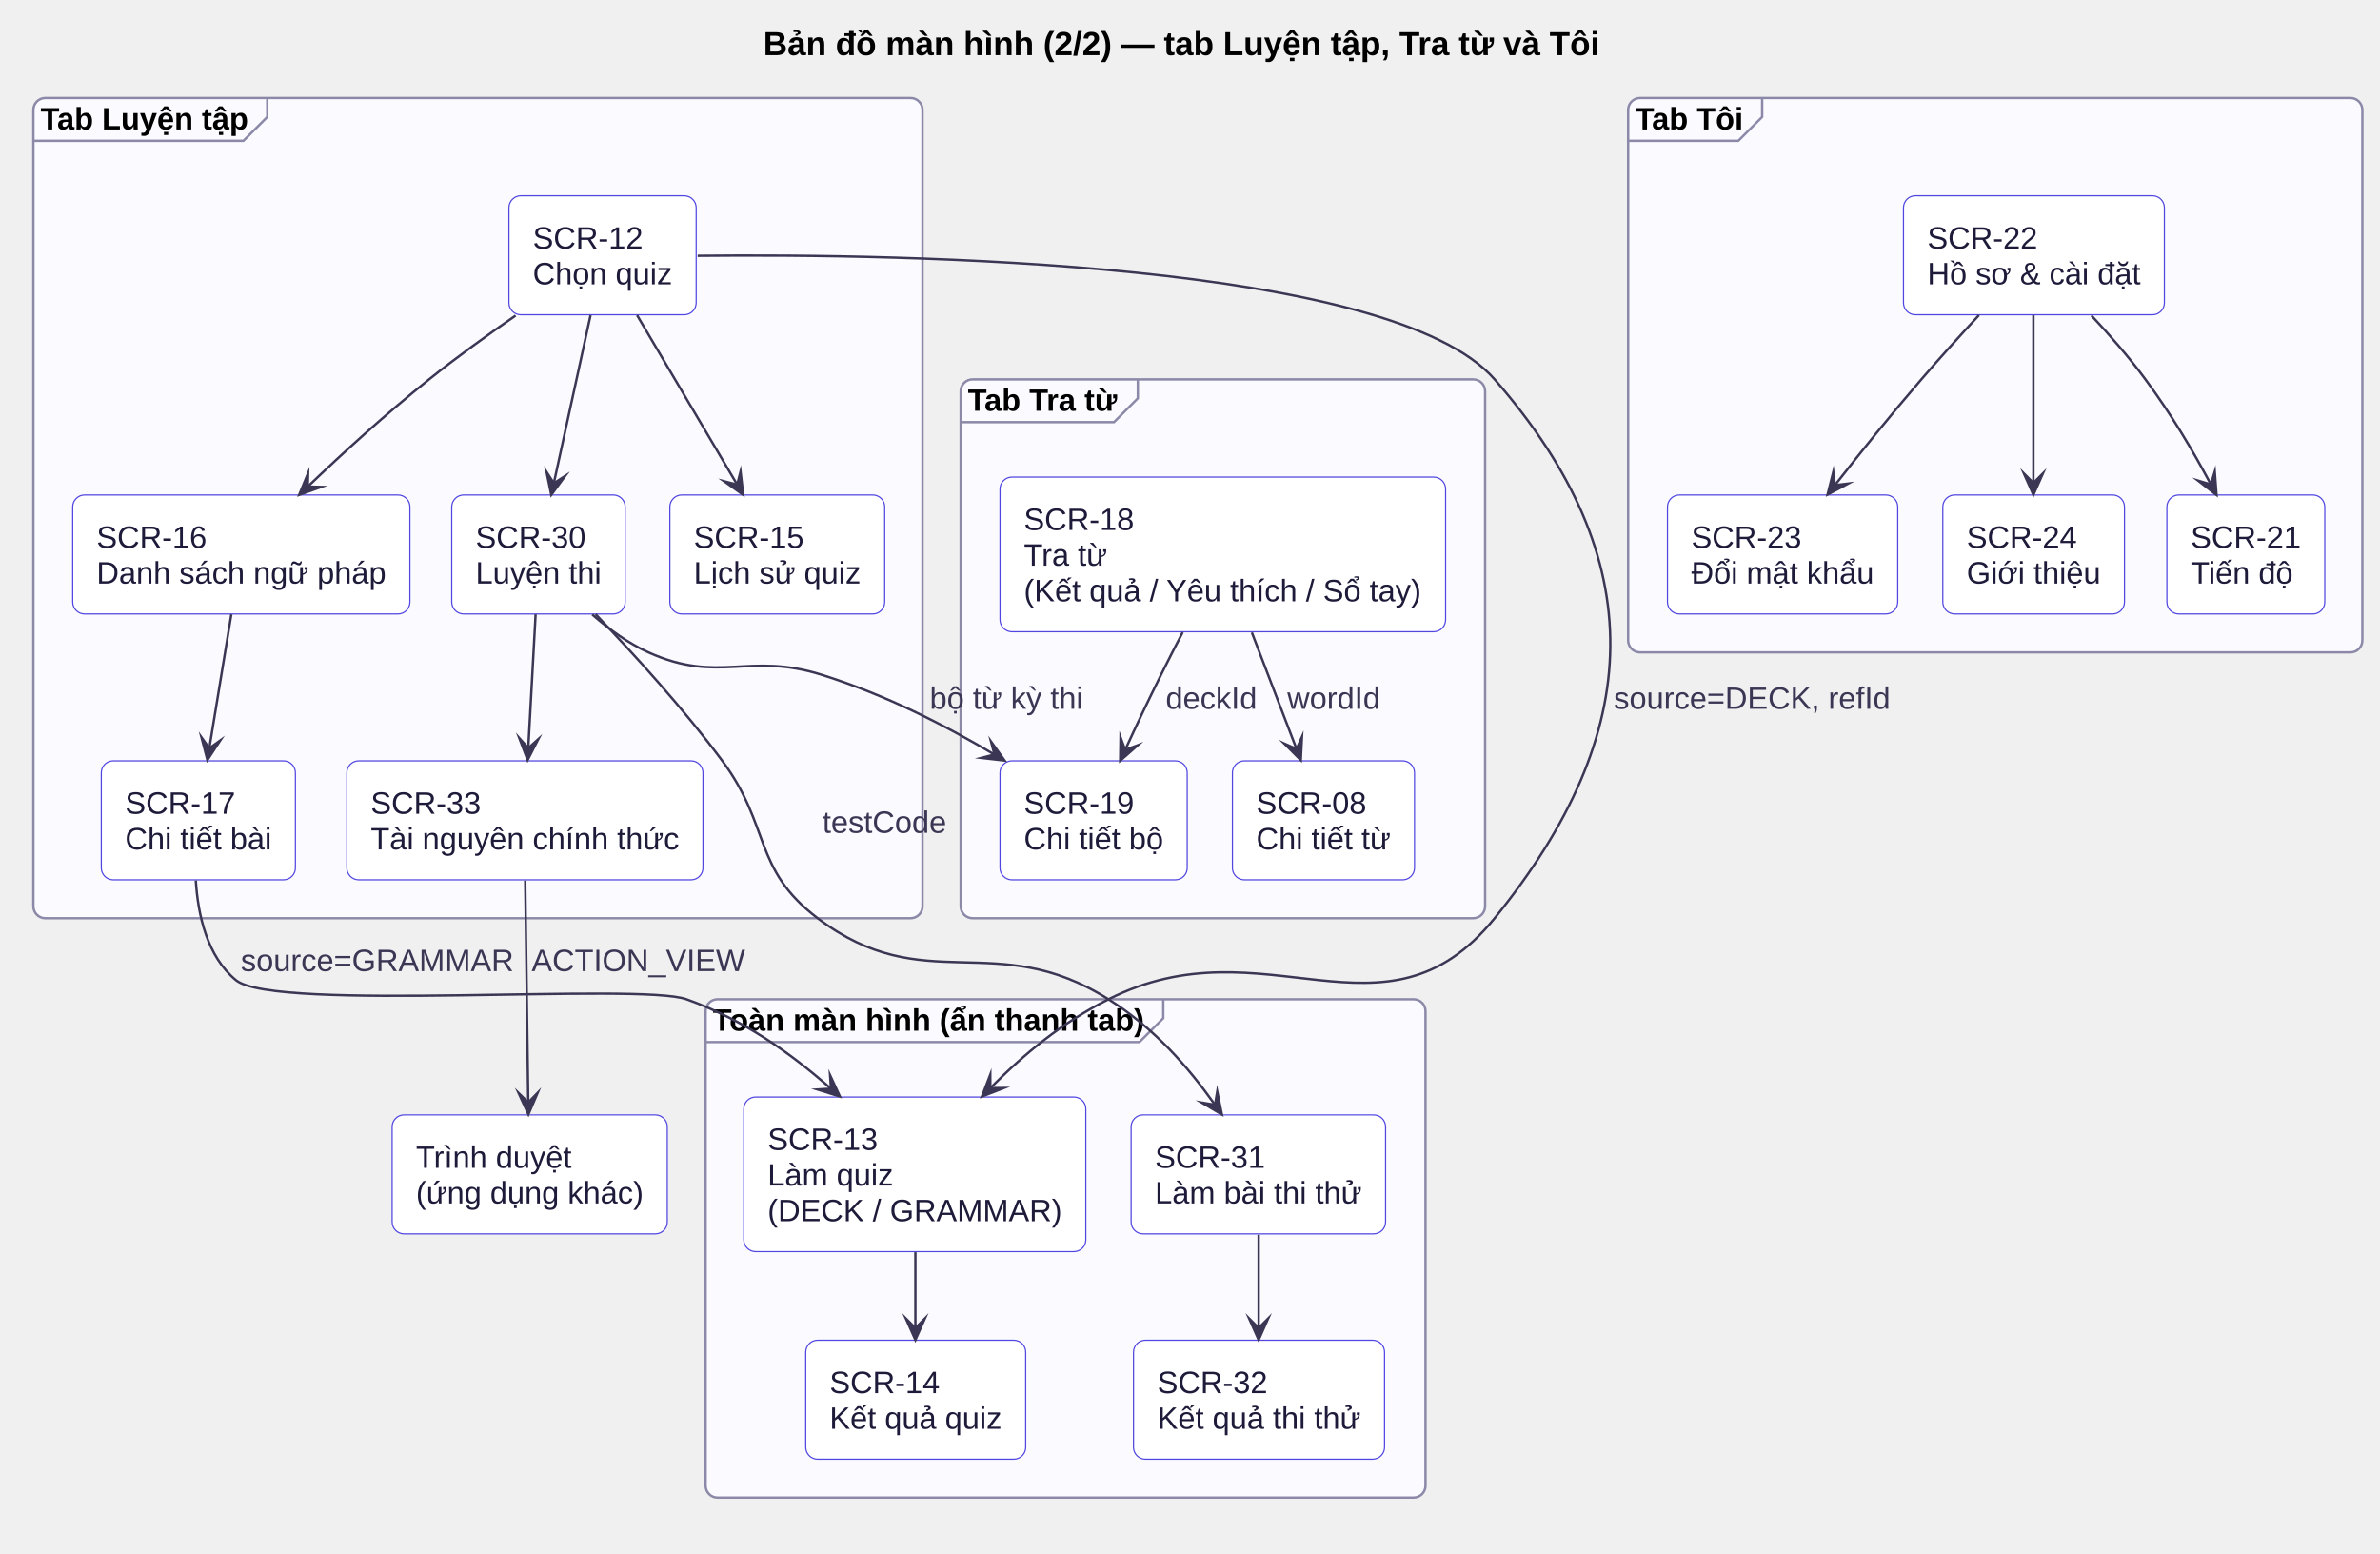
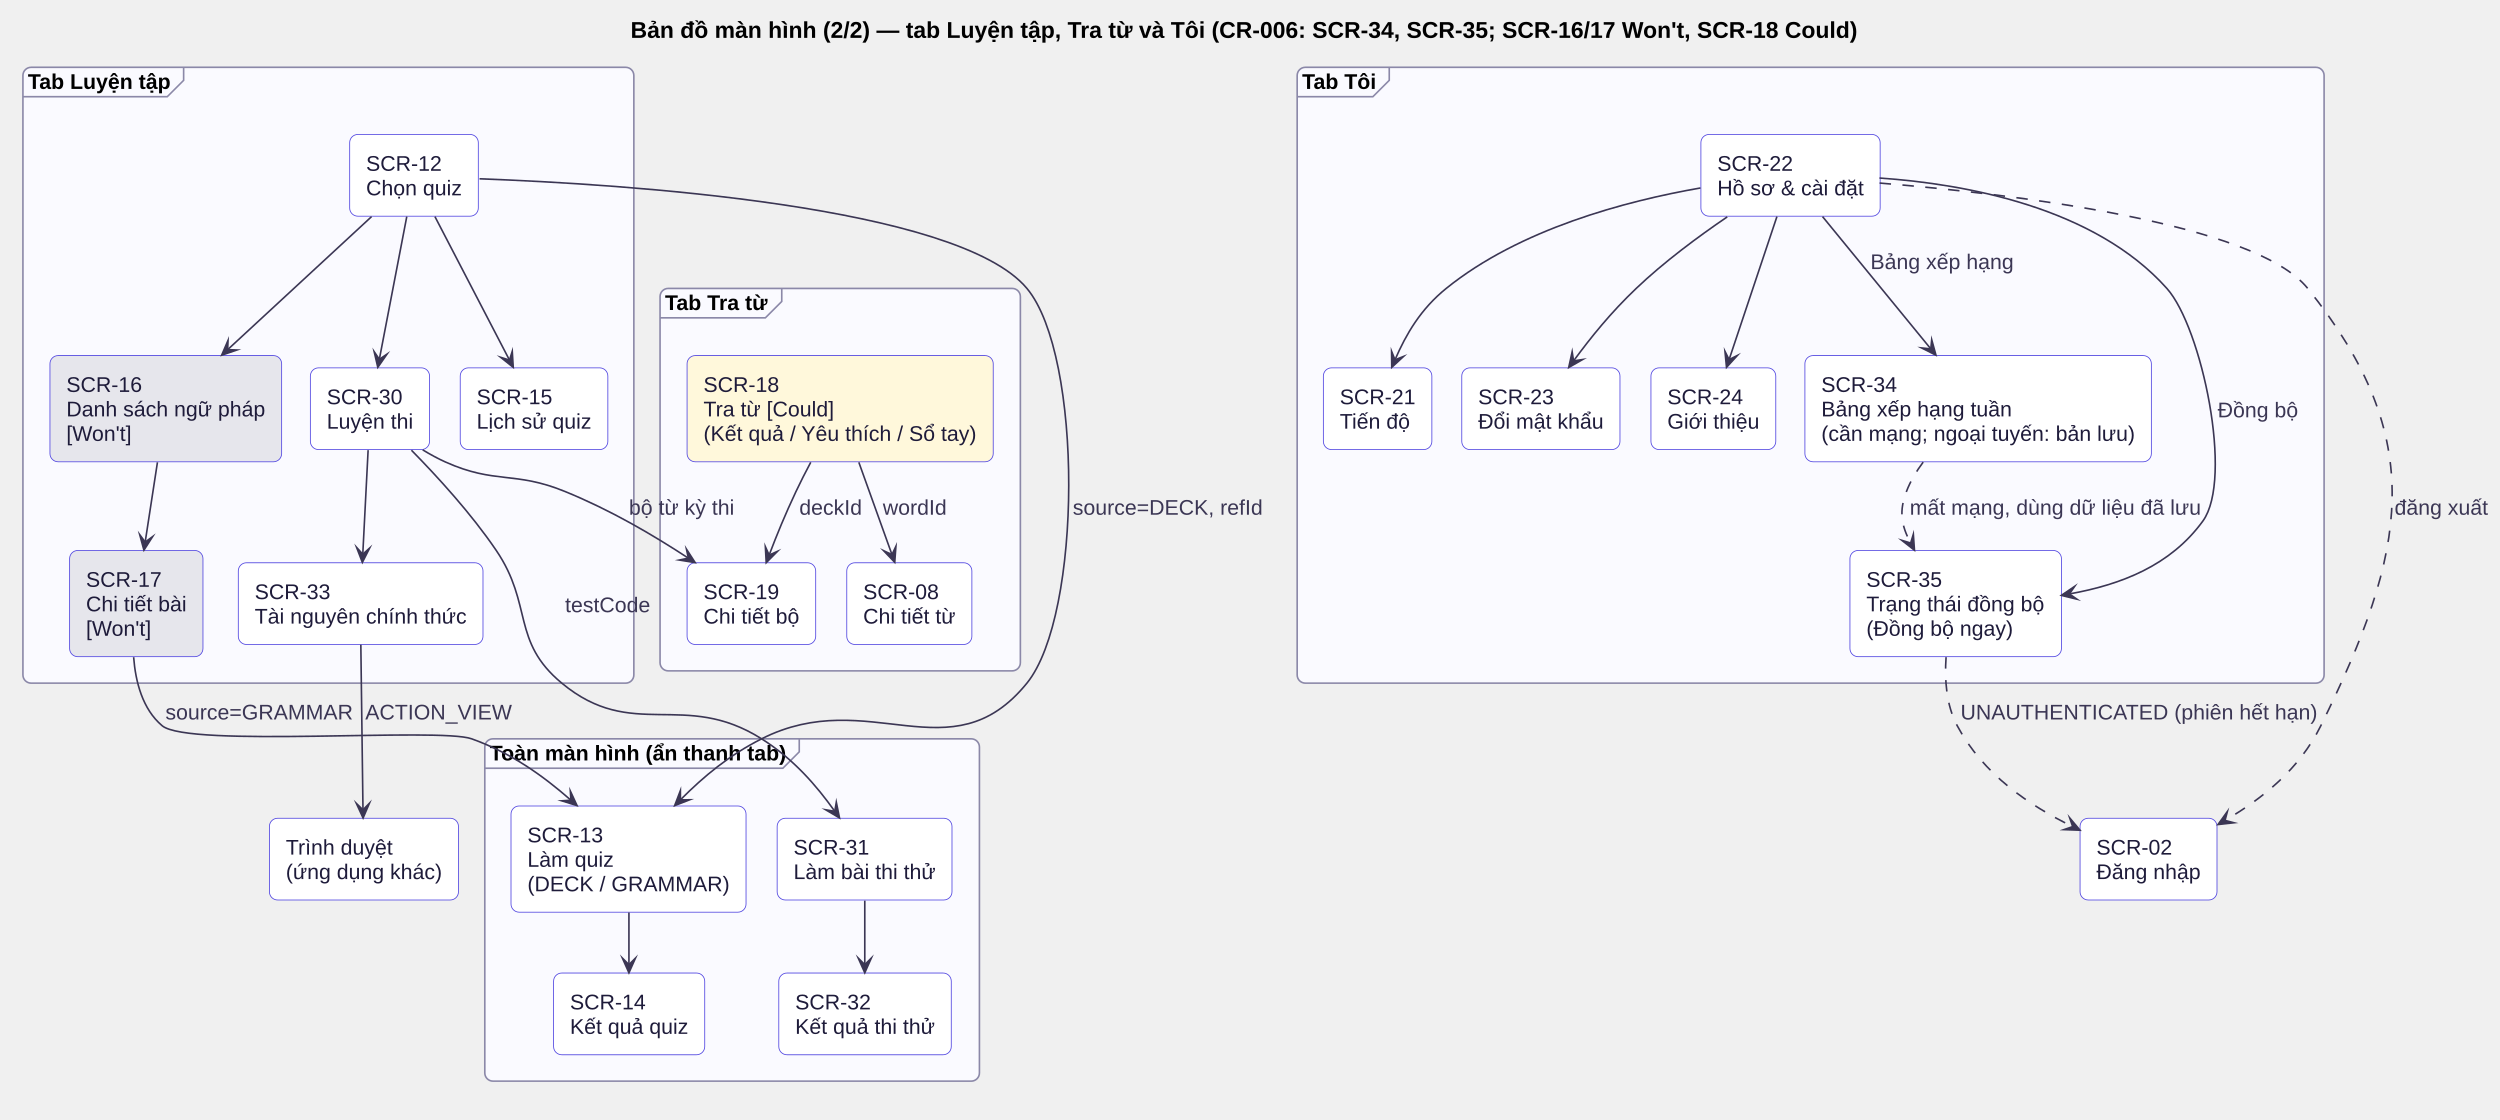
- <svg xmlns="http://www.w3.org/2000/svg" version="1.1" data-diagram-type="DESCRIPTION" style="width:1560px;height:1018px;background:#FFFFFF;" width="1560.938px" height="1018.75px" viewBox="0 0 1560 1018" zoomAndPan="magnify" preserveAspectRatio="none" contentStyleType="text/css">
+ <svg xmlns="http://www.w3.org/2000/svg" version="1.1" data-diagram-type="DESCRIPTION" style="width:2385px;height:1068px;background:#FFFFFF;" width="2385.938px" height="1068.75px" viewBox="0 0 2385 1068" zoomAndPan="magnify" preserveAspectRatio="none" contentStyleType="text/css">
  <defs />
  <g font-family="sans-serif" lengthAdjust="spacing">
    <g class="title" data-source-line="2">
-       <text x="500.302" y="36.143" fill="#000" font-size="21.875" textLength="549.396" font-weight="700" font-family="Arial">Bản đồ màn hình (2/2) — tab Luyện tập, Tra từ và Tôi</text>
+       <text x="601.559" y="36.143" fill="#000" font-size="21.875" textLength="1172.043" font-weight="700" font-family="Arial">Bản đồ màn hình (2/2) — tab Luyện tập, Tra từ và Tôi (CR-006: SCR-34, SCR-35; SCR-16/17 Won't, SCR-18 Could)</text>
    </g>
    <g class="cluster" data-qualified-name="Tab Luy.n t.p" id="ent0001" data-source-line="12">
-       <rect x="21.875" y="64.217" width="582.813" height="537.5" fill="#FAFAFF" style="stroke:#8B88A8;stroke-width:1.563;" rx="7.813" ry="7.813" />
+       <rect x="21.875" y="64.217" width="582.813" height="587.5" fill="#FAFAFF" style="stroke:#8B88A8;stroke-width:1.563;" rx="7.813" ry="7.813" />
      <path d="M175.185,64.217 L175.185,76.637 L159.56,92.262 L21.875,92.262" style="stroke:#8B88A8;stroke-width:1.563;" fill="none" />
      <text x="26.563" y="84.832" fill="#000" font-size="20.313" textLength="137.685" font-weight="700" font-family="Arial">Tab Luyện tập</text>
    </g>
    <g class="cluster" data-qualified-name="To.n m.n h.nh ..n thanh tab." id="ent0008" data-source-line="21">
-       <rect x="462.5" y="654.842" width="471.875" height="326.563" fill="#FAFAFF" style="stroke:#8B88A8;stroke-width:1.563;" rx="7.813" ry="7.813" />
-       <path d="M762.48,654.842 L762.48,667.262 L746.855,682.887 L462.5,682.887" style="stroke:#8B88A8;stroke-width:1.563;" fill="none" />
-       <text x="467.188" y="675.457" fill="#000" font-size="20.313" textLength="284.355" font-weight="700" font-family="Arial">Toàn màn hình (ẩn thanh tab)</text>
+       <rect x="462.5" y="704.842" width="471.875" height="326.563" fill="#FAFAFF" style="stroke:#8B88A8;stroke-width:1.563;" rx="7.813" ry="7.813" />
+       <path d="M762.48,704.842 L762.48,717.262 L746.855,732.887 L462.5,732.887" style="stroke:#8B88A8;stroke-width:1.563;" fill="none" />
+       <text x="467.188" y="725.457" fill="#000" font-size="20.313" textLength="284.355" font-weight="700" font-family="Arial">Toàn màn hình (ẩn thanh tab)</text>
    </g>
    <g class="cluster" data-qualified-name="Tab Tra t." id="ent0013" data-source-line="28">
-       <rect x="629.688" y="248.592" width="343.75" height="353.125" fill="#FAFAFF" style="stroke:#8B88A8;stroke-width:1.563;" rx="7.813" ry="7.813" />
-       <path d="M745.794,248.592 L745.794,261.012 L730.169,276.637 L629.688,276.637" style="stroke:#8B88A8;stroke-width:1.563;" fill="none" />
-       <text x="634.375" y="269.207" fill="#000" font-size="20.313" textLength="100.481" font-weight="700" font-family="Arial">Tab Tra từ</text>
+       <rect x="629.688" y="275.154" width="343.75" height="364.844" fill="#FAFAFF" style="stroke:#8B88A8;stroke-width:1.563;" rx="7.813" ry="7.813" />
+       <path d="M745.794,275.154 L745.794,287.574 L730.169,303.199 L629.688,303.199" style="stroke:#8B88A8;stroke-width:1.563;" fill="none" />
+       <text x="634.375" y="295.77" fill="#000" font-size="20.313" textLength="100.481" font-weight="700" font-family="Arial">Tab Tra từ</text>
    </g>
    <g class="cluster" data-qualified-name="Tab T.i" id="ent0017" data-source-line="34">
-       <rect x="1067.188" y="64.217" width="481.25" height="363.281" fill="#FAFAFF" style="stroke:#8B88A8;stroke-width:1.563;" rx="7.813" ry="7.813" />
-       <path d="M1155.027,64.217 L1155.027,76.637 L1139.402,92.262 L1067.188,92.262" style="stroke:#8B88A8;stroke-width:1.563;" fill="none" />
-       <text x="1071.875" y="84.832" fill="#000" font-size="20.313" textLength="72.215" font-weight="700" font-family="Arial">Tab Tôi</text>
-     </g>
-     <g class="entity" data-qualified-name="BRW" id="ent0022" data-source-line="41">
-       <rect x="257.031" y="730.623" width="180.35" height="77.965" fill="#FFF" style="stroke:#5146E0;stroke-width:0.781;" rx="7.813" ry="7.813" />
-       <text x="272.656" y="765.301" fill="#1E1B3A" font-size="20.313" textLength="102.743" font-family="Arial">Trình duyệt</text>
-       <text x="272.656" y="788.658" fill="#1E1B3A" font-size="20.313" textLength="149.1" font-family="Arial">(ứng dụng khác)</text>
+       <rect x="1237.5" y="64.217" width="979.688" height="587.5" fill="#FAFAFF" style="stroke:#8B88A8;stroke-width:1.563;" rx="7.813" ry="7.813" />
+       <path d="M1325.34,64.217 L1325.34,76.637 L1309.715,92.262 L1237.5,92.262" style="stroke:#8B88A8;stroke-width:1.563;" fill="none" />
+       <text x="1242.188" y="84.832" fill="#000" font-size="20.313" textLength="72.215" font-weight="700" font-family="Arial">Tab Tôi</text>
+     </g>
+     <g class="entity" data-qualified-name="BRW" id="ent0024" data-source-line="43">
+       <rect x="257.031" y="780.623" width="180.35" height="77.965" fill="#FFF" style="stroke:#5146E0;stroke-width:0.781;" rx="7.813" ry="7.813" />
+       <text x="272.656" y="815.301" fill="#1E1B3A" font-size="20.313" textLength="102.743" font-family="Arial">Trình duyệt</text>
+       <text x="272.656" y="838.658" fill="#1E1B3A" font-size="20.313" textLength="149.1" font-family="Arial">(ứng dụng khác)</text>
+     </g>
+     <g class="entity" data-qualified-name="S02" id="ent0025" data-source-line="44">
+       <rect x="1984.375" y="780.623" width="130.64" height="77.965" fill="#FFF" style="stroke:#5146E0;stroke-width:0.781;" rx="7.813" ry="7.813" />
+       <text x="2000" y="815.301" fill="#1E1B3A" font-size="20.313" textLength="72.244" font-family="Arial">SCR-02</text>
+       <text x="2000" y="838.658" fill="#1E1B3A" font-size="20.313" textLength="99.39" font-family="Arial">Đăng nhập</text>
    </g>
    <g class="entity" data-qualified-name="Tab Luy.n t.p.S12" id="ent0002" data-source-line="13">
      <rect x="333.594" y="128.279" width="122.716" height="77.965" fill="#FFF" style="stroke:#5146E0;stroke-width:0.781;" rx="7.813" ry="7.813" />
      <text x="349.219" y="162.957" fill="#1E1B3A" font-size="20.313" textLength="72.244" font-family="Arial">SCR-12</text>
      <text x="349.219" y="186.314" fill="#1E1B3A" font-size="20.313" textLength="91.466" font-family="Arial">Chọn quiz</text>
    </g>
    <g class="entity" data-qualified-name="Tab Luy.n t.p.S15" id="ent0003" data-source-line="14">
-       <rect x="439.063" y="324.373" width="140.816" height="77.965" fill="#FFF" style="stroke:#5146E0;stroke-width:0.781;" rx="7.813" ry="7.813" />
-       <text x="454.688" y="359.051" fill="#1E1B3A" font-size="20.313" textLength="72.244" font-family="Arial">SCR-15</text>
-       <text x="454.688" y="382.408" fill="#1E1B3A" font-size="20.313" textLength="109.566" font-family="Arial">Lịch sử quiz</text>
+       <rect x="439.063" y="350.935" width="140.816" height="77.965" fill="#FFF" style="stroke:#5146E0;stroke-width:0.781;" rx="7.813" ry="7.813" />
+       <text x="454.688" y="385.613" fill="#1E1B3A" font-size="20.313" textLength="72.244" font-family="Arial">SCR-15</text>
+       <text x="454.688" y="408.971" fill="#1E1B3A" font-size="20.313" textLength="109.566" font-family="Arial">Lịch sử quiz</text>
    </g>
    <g class="entity" data-qualified-name="Tab Luy.n t.p.S16" id="ent0004" data-source-line="15">
-       <rect x="47.656" y="324.373" width="221.025" height="77.965" fill="#FFF" style="stroke:#5146E0;stroke-width:0.781;" rx="7.813" ry="7.813" />
-       <text x="63.281" y="359.051" fill="#1E1B3A" font-size="20.313" textLength="72.244" font-family="Arial">SCR-16</text>
-       <text x="63.281" y="382.408" fill="#1E1B3A" font-size="20.313" textLength="189.775" font-family="Arial">Danh sách ngữ pháp</text>
+       <rect x="47.656" y="339.217" width="221.025" height="101.322" fill="#E6E6EC" style="stroke:#5146E0;stroke-width:0.781;" rx="7.813" ry="7.813" />
+       <text x="63.281" y="373.895" fill="#1E1B3A" font-size="20.313" textLength="72.244" font-family="Arial">SCR-16</text>
+       <text x="63.281" y="397.252" fill="#1E1B3A" font-size="20.313" textLength="189.775" font-family="Arial">Danh sách ngữ pháp</text>
+       <text x="63.281" y="420.609" fill="#1E1B3A" font-size="20.313" textLength="62.574" font-family="Arial">[Won't]</text>
    </g>
    <g class="entity" data-qualified-name="Tab Luy.n t.p.S17" id="ent0005" data-source-line="16">
-       <rect x="66.406" y="498.592" width="127.219" height="77.965" fill="#FFF" style="stroke:#5146E0;stroke-width:0.781;" rx="7.813" ry="7.813" />
-       <text x="82.031" y="533.27" fill="#1E1B3A" font-size="20.313" textLength="72.244" font-family="Arial">SCR-17</text>
-       <text x="82.031" y="556.627" fill="#1E1B3A" font-size="20.313" textLength="95.969" font-family="Arial">Chi tiết bài</text>
+       <rect x="66.406" y="525.154" width="127.219" height="101.322" fill="#E6E6EC" style="stroke:#5146E0;stroke-width:0.781;" rx="7.813" ry="7.813" />
+       <text x="82.031" y="559.832" fill="#1E1B3A" font-size="20.313" textLength="72.244" font-family="Arial">SCR-17</text>
+       <text x="82.031" y="583.189" fill="#1E1B3A" font-size="20.313" textLength="95.969" font-family="Arial">Chi tiết bài</text>
+       <text x="82.031" y="606.547" fill="#1E1B3A" font-size="20.313" textLength="62.574" font-family="Arial">[Won't]</text>
    </g>
    <g class="entity" data-qualified-name="Tab Luy.n t.p.S30" id="ent0006" data-source-line="17">
-       <rect x="296.094" y="324.373" width="113.69" height="77.965" fill="#FFF" style="stroke:#5146E0;stroke-width:0.781;" rx="7.813" ry="7.813" />
-       <text x="311.719" y="359.051" fill="#1E1B3A" font-size="20.313" textLength="72.244" font-family="Arial">SCR-30</text>
-       <text x="311.719" y="382.408" fill="#1E1B3A" font-size="20.313" textLength="82.44" font-family="Arial">Luyện thi</text>
+       <rect x="296.094" y="350.935" width="113.69" height="77.965" fill="#FFF" style="stroke:#5146E0;stroke-width:0.781;" rx="7.813" ry="7.813" />
+       <text x="311.719" y="385.613" fill="#1E1B3A" font-size="20.313" textLength="72.244" font-family="Arial">SCR-30</text>
+       <text x="311.719" y="408.971" fill="#1E1B3A" font-size="20.313" textLength="82.44" font-family="Arial">Luyện thi</text>
    </g>
    <g class="entity" data-qualified-name="Tab Luy.n t.p.S33" id="ent0007" data-source-line="18">
-       <rect x="227.344" y="498.592" width="233.423" height="77.965" fill="#FFF" style="stroke:#5146E0;stroke-width:0.781;" rx="7.813" ry="7.813" />
-       <text x="242.969" y="533.27" fill="#1E1B3A" font-size="20.313" textLength="72.244" font-family="Arial">SCR-33</text>
-       <text x="242.969" y="556.627" fill="#1E1B3A" font-size="20.313" textLength="202.173" font-family="Arial">Tài nguyên chính thức</text>
+       <rect x="227.344" y="536.873" width="233.423" height="77.965" fill="#FFF" style="stroke:#5146E0;stroke-width:0.781;" rx="7.813" ry="7.813" />
+       <text x="242.969" y="571.551" fill="#1E1B3A" font-size="20.313" textLength="72.244" font-family="Arial">SCR-33</text>
+       <text x="242.969" y="594.908" fill="#1E1B3A" font-size="20.313" textLength="202.173" font-family="Arial">Tài nguyên chính thức</text>
    </g>
    <g class="entity" data-qualified-name="To.n m.n h.nh ..n thanh tab..S13" id="ent0009" data-source-line="22">
-       <rect x="487.5" y="718.904" width="224.219" height="101.322" fill="#FFF" style="stroke:#5146E0;stroke-width:0.781;" rx="7.813" ry="7.813" />
-       <text x="503.125" y="753.582" fill="#1E1B3A" font-size="20.313" textLength="72.244" font-family="Arial">SCR-13</text>
-       <text x="503.125" y="776.939" fill="#1E1B3A" font-size="20.313" textLength="82.42" font-family="Arial">Làm quiz</text>
-       <text x="503.125" y="800.297" fill="#1E1B3A" font-size="20.313" textLength="192.969" font-family="Arial">(DECK / GRAMMAR)</text>
+       <rect x="487.5" y="768.904" width="224.219" height="101.322" fill="#FFF" style="stroke:#5146E0;stroke-width:0.781;" rx="7.813" ry="7.813" />
+       <text x="503.125" y="803.582" fill="#1E1B3A" font-size="20.313" textLength="72.244" font-family="Arial">SCR-13</text>
+       <text x="503.125" y="826.939" fill="#1E1B3A" font-size="20.313" textLength="82.42" font-family="Arial">Làm quiz</text>
+       <text x="503.125" y="850.297" fill="#1E1B3A" font-size="20.313" textLength="192.969" font-family="Arial">(DECK / GRAMMAR)</text>
    </g>
    <g class="entity" data-qualified-name="To.n m.n h.nh ..n thanh tab..S14" id="ent0010" data-source-line="23">
-       <rect x="528.125" y="878.279" width="144.179" height="77.965" fill="#FFF" style="stroke:#5146E0;stroke-width:0.781;" rx="7.813" ry="7.813" />
-       <text x="543.75" y="912.957" fill="#1E1B3A" font-size="20.313" textLength="72.244" font-family="Arial">SCR-14</text>
-       <text x="543.75" y="936.314" fill="#1E1B3A" font-size="20.313" textLength="112.929" font-family="Arial">Kết quả quiz</text>
+       <rect x="528.125" y="928.279" width="144.179" height="77.965" fill="#FFF" style="stroke:#5146E0;stroke-width:0.781;" rx="7.813" ry="7.813" />
+       <text x="543.75" y="962.957" fill="#1E1B3A" font-size="20.313" textLength="72.244" font-family="Arial">SCR-14</text>
+       <text x="543.75" y="986.314" fill="#1E1B3A" font-size="20.313" textLength="112.929" font-family="Arial">Kết quả quiz</text>
    </g>
    <g class="entity" data-qualified-name="To.n m.n h.nh ..n thanh tab..S31" id="ent0011" data-source-line="24">
-       <rect x="741.406" y="730.623" width="166.792" height="77.965" fill="#FFF" style="stroke:#5146E0;stroke-width:0.781;" rx="7.813" ry="7.813" />
-       <text x="757.031" y="765.301" fill="#1E1B3A" font-size="20.313" textLength="72.244" font-family="Arial">SCR-31</text>
-       <text x="757.031" y="788.658" fill="#1E1B3A" font-size="20.313" textLength="135.542" font-family="Arial">Làm bài thi thử</text>
+       <rect x="741.406" y="780.623" width="166.792" height="77.965" fill="#FFF" style="stroke:#5146E0;stroke-width:0.781;" rx="7.813" ry="7.813" />
+       <text x="757.031" y="815.301" fill="#1E1B3A" font-size="20.313" textLength="72.244" font-family="Arial">SCR-31</text>
+       <text x="757.031" y="838.658" fill="#1E1B3A" font-size="20.313" textLength="135.542" font-family="Arial">Làm bài thi thử</text>
    </g>
    <g class="entity" data-qualified-name="To.n m.n h.nh ..n thanh tab..S32" id="ent0012" data-source-line="25">
-       <rect x="742.969" y="878.279" width="164.551" height="77.965" fill="#FFF" style="stroke:#5146E0;stroke-width:0.781;" rx="7.813" ry="7.813" />
-       <text x="758.594" y="912.957" fill="#1E1B3A" font-size="20.313" textLength="72.244" font-family="Arial">SCR-32</text>
-       <text x="758.594" y="936.314" fill="#1E1B3A" font-size="20.313" textLength="133.301" font-family="Arial">Kết quả thi thử</text>
+       <rect x="742.969" y="928.279" width="164.551" height="77.965" fill="#FFF" style="stroke:#5146E0;stroke-width:0.781;" rx="7.813" ry="7.813" />
+       <text x="758.594" y="962.957" fill="#1E1B3A" font-size="20.313" textLength="72.244" font-family="Arial">SCR-32</text>
+       <text x="758.594" y="986.314" fill="#1E1B3A" font-size="20.313" textLength="133.301" font-family="Arial">Kết quả thi thử</text>
    </g>
    <g class="entity" data-qualified-name="Tab Tra t..S18" id="ent0014" data-source-line="29">
-       <rect x="655.469" y="312.654" width="292.069" height="101.322" fill="#FFF" style="stroke:#5146E0;stroke-width:0.781;" rx="7.813" ry="7.813" />
-       <text x="671.094" y="347.332" fill="#1E1B3A" font-size="20.313" textLength="72.244" font-family="Arial">SCR-18</text>
-       <text x="671.094" y="370.689" fill="#1E1B3A" font-size="20.313" textLength="55.354" font-family="Arial">Tra từ</text>
-       <text x="671.094" y="394.047" fill="#1E1B3A" font-size="20.313" textLength="260.819" font-family="Arial">(Kết quả / Yêu thích / Sổ tay)</text>
+       <rect x="655.469" y="339.217" width="292.069" height="101.322" fill="#FFF8DB" style="stroke:#5146E0;stroke-width:0.781;" rx="7.813" ry="7.813" />
+       <text x="671.094" y="373.895" fill="#1E1B3A" font-size="20.313" textLength="72.244" font-family="Arial">SCR-18</text>
+       <text x="671.094" y="397.252" fill="#1E1B3A" font-size="20.313" textLength="125.356" font-family="Arial">Tra từ [Could]</text>
+       <text x="671.094" y="420.609" fill="#1E1B3A" font-size="20.313" textLength="260.819" font-family="Arial">(Kết quả / Yêu thích / Sổ tay)</text>
    </g>
    <g class="entity" data-qualified-name="Tab Tra t..S08" id="ent0015" data-source-line="30">
-       <rect x="807.813" y="498.592" width="119.353" height="77.965" fill="#FFF" style="stroke:#5146E0;stroke-width:0.781;" rx="7.813" ry="7.813" />
-       <text x="823.438" y="533.27" fill="#1E1B3A" font-size="20.313" textLength="72.244" font-family="Arial">SCR-08</text>
-       <text x="823.438" y="556.627" fill="#1E1B3A" font-size="20.313" textLength="88.103" font-family="Arial">Chi tiết từ</text>
+       <rect x="807.813" y="536.873" width="119.353" height="77.965" fill="#FFF" style="stroke:#5146E0;stroke-width:0.781;" rx="7.813" ry="7.813" />
+       <text x="823.438" y="571.551" fill="#1E1B3A" font-size="20.313" textLength="72.244" font-family="Arial">SCR-08</text>
+       <text x="823.438" y="594.908" fill="#1E1B3A" font-size="20.313" textLength="88.103" font-family="Arial">Chi tiết từ</text>
    </g>
    <g class="entity" data-qualified-name="Tab Tra t..S19" id="ent0016" data-source-line="31">
-       <rect x="655.469" y="498.592" width="122.706" height="77.965" fill="#FFF" style="stroke:#5146E0;stroke-width:0.781;" rx="7.813" ry="7.813" />
-       <text x="671.094" y="533.27" fill="#1E1B3A" font-size="20.313" textLength="72.244" font-family="Arial">SCR-19</text>
-       <text x="671.094" y="556.627" fill="#1E1B3A" font-size="20.313" textLength="91.456" font-family="Arial">Chi tiết bộ</text>
+       <rect x="655.469" y="536.873" width="122.706" height="77.965" fill="#FFF" style="stroke:#5146E0;stroke-width:0.781;" rx="7.813" ry="7.813" />
+       <text x="671.094" y="571.551" fill="#1E1B3A" font-size="20.313" textLength="72.244" font-family="Arial">SCR-19</text>
+       <text x="671.094" y="594.908" fill="#1E1B3A" font-size="20.313" textLength="91.456" font-family="Arial">Chi tiết bộ</text>
    </g>
    <g class="entity" data-qualified-name="Tab T.i.S22" id="ent0018" data-source-line="35">
-       <rect x="1247.656" y="128.279" width="171.017" height="77.965" fill="#FFF" style="stroke:#5146E0;stroke-width:0.781;" rx="7.813" ry="7.813" />
-       <text x="1263.281" y="162.957" fill="#1E1B3A" font-size="20.313" textLength="72.244" font-family="Arial">SCR-22</text>
-       <text x="1263.281" y="186.314" fill="#1E1B3A" font-size="20.313" textLength="139.767" font-family="Arial">Hồ sơ &amp; cài đặt</text>
+       <rect x="1622.656" y="128.279" width="171.017" height="77.965" fill="#FFF" style="stroke:#5146E0;stroke-width:0.781;" rx="7.813" ry="7.813" />
+       <text x="1638.281" y="162.957" fill="#1E1B3A" font-size="20.313" textLength="72.244" font-family="Arial">SCR-22</text>
+       <text x="1638.281" y="186.314" fill="#1E1B3A" font-size="20.313" textLength="139.767" font-family="Arial">Hồ sơ &amp; cài đặt</text>
    </g>
    <g class="entity" data-qualified-name="Tab T.i.S21" id="ent0019" data-source-line="36">
-       <rect x="1420.313" y="324.373" width="103.494" height="77.965" fill="#FFF" style="stroke:#5146E0;stroke-width:0.781;" rx="7.813" ry="7.813" />
-       <text x="1435.938" y="359.051" fill="#1E1B3A" font-size="20.313" textLength="72.244" font-family="Arial">SCR-21</text>
-       <text x="1435.938" y="382.408" fill="#1E1B3A" font-size="20.313" textLength="67.751" font-family="Arial">Tiến độ</text>
+       <rect x="1262.5" y="350.935" width="103.494" height="77.965" fill="#FFF" style="stroke:#5146E0;stroke-width:0.781;" rx="7.813" ry="7.813" />
+       <text x="1278.125" y="385.613" fill="#1E1B3A" font-size="20.313" textLength="72.244" font-family="Arial">SCR-21</text>
+       <text x="1278.125" y="408.971" fill="#1E1B3A" font-size="20.313" textLength="67.751" font-family="Arial">Tiến độ</text>
    </g>
    <g class="entity" data-qualified-name="Tab T.i.S23" id="ent0020" data-source-line="37">
-       <rect x="1092.969" y="324.373" width="150.923" height="77.965" fill="#FFF" style="stroke:#5146E0;stroke-width:0.781;" rx="7.813" ry="7.813" />
-       <text x="1108.594" y="359.051" fill="#1E1B3A" font-size="20.313" textLength="72.244" font-family="Arial">SCR-23</text>
-       <text x="1108.594" y="382.408" fill="#1E1B3A" font-size="20.313" textLength="119.673" font-family="Arial">Đổi mật khẩu</text>
+       <rect x="1394.531" y="350.935" width="150.923" height="77.965" fill="#FFF" style="stroke:#5146E0;stroke-width:0.781;" rx="7.813" ry="7.813" />
+       <text x="1410.156" y="385.613" fill="#1E1B3A" font-size="20.313" textLength="72.244" font-family="Arial">SCR-23</text>
+       <text x="1410.156" y="408.971" fill="#1E1B3A" font-size="20.313" textLength="119.673" font-family="Arial">Đổi mật khẩu</text>
    </g>
    <g class="entity" data-qualified-name="Tab T.i.S24" id="ent0021" data-source-line="38">
-       <rect x="1273.438" y="324.373" width="119.086" height="77.965" fill="#FFF" style="stroke:#5146E0;stroke-width:0.781;" rx="7.813" ry="7.813" />
-       <text x="1289.063" y="359.051" fill="#1E1B3A" font-size="20.313" textLength="72.244" font-family="Arial">SCR-24</text>
-       <text x="1289.063" y="382.408" fill="#1E1B3A" font-size="20.313" textLength="87.836" font-family="Arial">Giới thiệu</text>
-     </g>
-     <g class="link" data-entity-1="ent0002" data-entity-2="ent0009" id="lnk23" data-link-type="dependency">
-       <polygon points="643.616,718.555,657.964,712.992,649.125,713.016,649.101,704.177,643.616,718.555" fill="#3B3654" style="stroke:#3B3654;stroke-width:1.563;stroke-linejoin:miter;stroke-miterlimit:10;" />
-       <path d="M457.302,167.602 C593.555,166.206 912.353,171.453 979.688,248.592 C1082.895,366.828 1078.612,479.875 979.688,601.717 C907.232,690.957 829.128,602.938 726.563,654.842 C695.515,670.553 671.709,690.31 649.125,713.016" style="stroke:#3B3654;stroke-width:1.563;" fill="none" />
-       <text x="1057.813" y="464.52" fill="#3B3654" font-size="20.313" textLength="181.196" font-family="Arial">source=DECK, refId</text>
-     </g>
-     <g class="link" data-entity-1="ent0002" data-entity-2="ent0003" id="lnk24" data-link-type="dependency">
-       <polygon points="487.168,324.303,485.393,309.017,483.193,317.578,474.632,315.378,487.168,324.303" fill="#3B3654" style="stroke:#3B3654;stroke-width:1.563;stroke-linejoin:miter;stroke-miterlimit:10;" />
-       <path d="M417.576,206.569 C437.674,240.57 463.112,283.606 483.193,317.578" style="stroke:#3B3654;stroke-width:1.563;" fill="none" />
-     </g>
-     <g class="link" data-entity-1="ent0002" data-entity-2="ent0004" id="lnk25" data-link-type="dependency">
-       <polygon points="196.104,324.279,210.59,319.084,201.753,318.882,201.955,310.045,196.104,324.279" fill="#3B3654" style="stroke:#3B3654;stroke-width:1.563;stroke-linejoin:miter;stroke-miterlimit:10;" />
-       <path d="M337.954,206.774 C319.472,219.554 299.15,234.23 281.25,248.592 C251.53,272.437 225.553,296.145 201.753,318.882" style="stroke:#3B3654;stroke-width:1.563;" fill="none" />
-     </g>
-     <g class="link" data-entity-1="ent0004" data-entity-2="ent0005" id="lnk26" data-link-type="dependency">
-       <polygon points="135.942,498.041,144.391,485.178,137.21,490.332,132.056,483.151,135.942,498.041" fill="#3B3654" style="stroke:#3B3654;stroke-width:1.563;stroke-linejoin:miter;stroke-miterlimit:10;" />
-       <path d="M151.64,402.545 C146.983,430.875 141.887,461.88 137.21,490.332" style="stroke:#3B3654;stroke-width:1.563;" fill="none" />
-     </g>
-     <g class="link" data-entity-1="ent0005" data-entity-2="ent0009" id="lnk27" data-link-type="dependency">
-       <polygon points="550.532,718.557,544.087,704.582,544.661,713.403,535.84,713.976,550.532,718.557" fill="#3B3654" style="stroke:#3B3654;stroke-width:1.563;stroke-linejoin:miter;stroke-miterlimit:10;" />
-       <path d="M128.343,576.989 C129.746,599.563 135.754,626.79 154.688,642.342 C180.066,663.187 419.088,643.748 450,654.842 C487.473,668.29 517.425,689.494 544.661,713.403" style="stroke:#3B3654;stroke-width:1.563;" fill="none" />
-       <text x="157.813" y="636.395" fill="#3B3654" font-size="20.313" textLength="178.905" font-family="Arial">source=GRAMMAR</text>
-     </g>
-     <g class="link" data-entity-1="ent0009" data-entity-2="ent0010" id="lnk28" data-link-type="dependency">
-       <polygon points="600,878.072,606.25,864.01,600,870.26,593.75,864.01,600,878.072" fill="#3B3654" style="stroke:#3B3654;stroke-width:1.563;stroke-linejoin:miter;stroke-miterlimit:10;" />
-       <path d="M600,820.583 C600,839.392 600,852.7 600,870.26" style="stroke:#3B3654;stroke-width:1.563;" fill="none" />
-     </g>
-     <g class="link" data-entity-1="ent0002" data-entity-2="ent0006" id="lnk29" data-link-type="dependency">
-       <polygon points="361.339,324.303,370.448,311.9,363.007,316.671,358.236,309.231,361.339,324.303" fill="#3B3654" style="stroke:#3B3654;stroke-width:1.563;stroke-linejoin:miter;stroke-miterlimit:10;" />
-       <path d="M387.078,206.569 C379.645,240.57 370.434,282.699 363.007,316.671" style="stroke:#3B3654;stroke-width:1.563;" fill="none" />
-     </g>
-     <g class="link" data-entity-1="ent0006" data-entity-2="ent0011" id="lnk30" data-link-type="dependency">
-       <polygon points="800.911,730.35,797.843,715.27,796.378,723.986,787.661,722.522,800.911,730.35" fill="#3B3654" style="stroke:#3B3654;stroke-width:1.563;stroke-linejoin:miter;stroke-miterlimit:10;" />
-       <path d="M390.415,402.511 C415.272,428.421 447.935,464.268 473.438,498.592 C505.401,541.611 493.235,569.331 535.938,601.717 C606.014,654.864 652.214,607.856 726.563,654.842 C756.957,674.05 778.655,699.104 796.378,723.986" style="stroke:#3B3654;stroke-width:1.563;" fill="none" />
-       <text x="539.063" y="545.77" fill="#3B3654" font-size="20.313" textLength="81.3" font-family="Arial">testCode</text>
-     </g>
-     <g class="link" data-entity-1="ent0011" data-entity-2="ent0012" id="lnk31" data-link-type="dependency">
-       <polygon points="825,878.059,831.25,863.996,825,870.246,818.75,863.996,825,878.059" fill="#3B3654" style="stroke:#3B3654;stroke-width:1.563;stroke-linejoin:miter;stroke-miterlimit:10;" />
-       <path d="M825,809.222 C825,830.466 825,849.044 825,870.246" style="stroke:#3B3654;stroke-width:1.563;" fill="none" />
-     </g>
-     <g class="link" data-entity-1="ent0006" data-entity-2="ent0007" id="lnk32" data-link-type="dependency">
-       <polygon points="345.835,498.041,352.845,484.341,346.262,490.24,340.364,483.657,345.835,498.041" fill="#3B3654" style="stroke:#3B3654;stroke-width:1.563;stroke-linejoin:miter;stroke-miterlimit:10;" />
-       <path d="M351.068,402.545 C349.515,430.875 347.821,461.788 346.262,490.24" style="stroke:#3B3654;stroke-width:1.563;" fill="none" />
-     </g>
-     <g class="link" data-entity-1="ent0007" data-entity-2="ent0022" id="lnk33" data-link-type="dependency">
-       <polygon points="346.358,730.267,352.416,716.121,346.252,722.456,339.917,716.292,346.358,730.267" fill="#3B3654" style="stroke:#3B3654;stroke-width:1.563;stroke-linejoin:miter;stroke-miterlimit:10;" />
-       <path d="M344.266,577.016 C344.845,619.428 345.672,680.02 346.252,722.456" style="stroke:#3B3654;stroke-width:1.563;" fill="none" />
-       <text x="348.438" y="636.395" fill="#3B3654" font-size="20.313" textLength="139.946" font-family="Arial">ACTION_VIEW</text>
-     </g>
-     <g class="link" data-entity-1="ent0006" data-entity-2="ent0016" id="lnk34" data-link-type="dependency">
-       <polygon points="658.51,498.41,649.569,485.885,651.78,494.443,643.222,496.653,658.51,498.41" fill="#3B3654" style="stroke:#3B3654;stroke-width:1.563;stroke-linejoin:miter;stroke-miterlimit:10;" />
-       <path d="M388.213,402.709 C399.088,412.28 411.728,421.53 425,427.498 C471.625,448.464 490.33,426.895 539.063,442.342 C581.037,455.646 618.113,474.597 651.78,494.443" style="stroke:#3B3654;stroke-width:1.563;" fill="none" />
-       <text x="609.375" y="464.52" fill="#3B3654" font-size="20.313" textLength="100.531" font-family="Arial">bộ từ kỳ thi</text>
-     </g>
-     <g class="link" data-entity-1="ent0014" data-entity-2="ent0015" id="lnk35" data-link-type="dependency">
-       <polygon points="852.627,498.13,853.426,482.762,849.829,490.836,841.755,487.239,852.627,498.13" fill="#3B3654" style="stroke:#3B3654;stroke-width:1.563;stroke-linejoin:miter;stroke-miterlimit:10;" />
-       <path d="M820.544,414.485 C830.765,441.132 840.379,466.198 849.829,490.836" style="stroke:#3B3654;stroke-width:1.563;" fill="none" />
-       <text x="843.75" y="464.52" fill="#3B3654" font-size="20.313" textLength="60.967" font-family="Arial">wordId</text>
-     </g>
-     <g class="link" data-entity-1="ent0014" data-entity-2="ent0016" id="lnk36" data-link-type="dependency">
-       <polygon points="734.244,498.491,745.807,488.336,737.514,491.396,734.455,483.103,734.244,498.491" fill="#3B3654" style="stroke:#3B3654;stroke-width:1.563;stroke-linejoin:miter;stroke-miterlimit:10;" />
-       <path d="M775.208,414.333 C770.383,423.599 765.45,433.236 760.938,442.342 C751.845,460.688 745.445,474.19 737.514,491.396" style="stroke:#3B3654;stroke-width:1.563;" fill="none" />
-       <text x="764.063" y="464.52" fill="#3B3654" font-size="20.313" textLength="59.846" font-family="Arial">deckId</text>
-     </g>
-     <g class="link" data-entity-1="ent0018" data-entity-2="ent0019" id="lnk37" data-link-type="dependency">
-       <polygon points="1452.846,324.37,1451.712,309.023,1449.155,317.484,1440.694,314.928,1452.846,324.37" fill="#3B3654" style="stroke:#3B3654;stroke-width:1.563;stroke-linejoin:miter;stroke-miterlimit:10;" />
-       <path d="M1370.84,206.739 C1382.805,219.517 1395.651,234.201 1406.25,248.592 C1423.908,272.565 1436.988,294.781 1449.155,317.484" style="stroke:#3B3654;stroke-width:1.563;" fill="none" />
-     </g>
-     <g class="link" data-entity-1="ent0018" data-entity-2="ent0020" id="lnk38" data-link-type="dependency">
-       <polygon points="1197.901,324.093,1211.494,316.877,1202.719,317.943,1201.654,309.168,1197.901,324.093" fill="#3B3654" style="stroke:#3B3654;stroke-width:1.563;stroke-linejoin:miter;stroke-miterlimit:10;" />
-       <path d="M1297.15,206.516 C1284.966,219.65 1271.388,234.606 1259.375,248.592 C1238.205,273.238 1220.177,295.66 1202.719,317.943" style="stroke:#3B3654;stroke-width:1.563;" fill="none" />
-     </g>
-     <g class="link" data-entity-1="ent0018" data-entity-2="ent0021" id="lnk39" data-link-type="dependency">
-       <polygon points="1332.813,324.303,1339.063,310.241,1332.813,316.491,1326.563,310.241,1332.813,324.303" fill="#3B3654" style="stroke:#3B3654;stroke-width:1.563;stroke-linejoin:miter;stroke-miterlimit:10;" />
-       <path d="M1332.813,206.569 C1332.813,240.57 1332.813,282.519 1332.813,316.491" style="stroke:#3B3654;stroke-width:1.563;" fill="none" />
+       <rect x="1575" y="350.935" width="119.086" height="77.965" fill="#FFF" style="stroke:#5146E0;stroke-width:0.781;" rx="7.813" ry="7.813" />
+       <text x="1590.625" y="385.613" fill="#1E1B3A" font-size="20.313" textLength="72.244" font-family="Arial">SCR-24</text>
+       <text x="1590.625" y="408.971" fill="#1E1B3A" font-size="20.313" textLength="87.836" font-family="Arial">Giới thiệu</text>
+     </g>
+     <g class="entity" data-qualified-name="Tab T.i.S34" id="ent0022" data-source-line="39">
+       <rect x="1721.875" y="339.217" width="330.532" height="101.322" fill="#FFF" style="stroke:#5146E0;stroke-width:0.781;" rx="7.813" ry="7.813" />
+       <text x="1737.5" y="373.895" fill="#1E1B3A" font-size="20.313" textLength="72.244" font-family="Arial">SCR-34</text>
+       <text x="1737.5" y="397.252" fill="#1E1B3A" font-size="20.313" textLength="181.841" font-family="Arial">Bảng xếp hạng tuần</text>
+       <text x="1737.5" y="420.609" fill="#1E1B3A" font-size="20.313" textLength="299.282" font-family="Arial">(cần mạng; ngoại tuyến: bản lưu)</text>
+     </g>
+     <g class="entity" data-qualified-name="Tab T.i.S35" id="ent0023" data-source-line="40">
+       <rect x="1764.844" y="525.154" width="201.774" height="101.322" fill="#FFF" style="stroke:#5146E0;stroke-width:0.781;" rx="7.813" ry="7.813" />
+       <text x="1780.469" y="559.832" fill="#1E1B3A" font-size="20.313" textLength="72.244" font-family="Arial">SCR-35</text>
+       <text x="1780.469" y="583.189" fill="#1E1B3A" font-size="20.313" textLength="170.524" font-family="Arial">Trạng thái đồng bộ</text>
+       <text x="1780.469" y="606.547" fill="#1E1B3A" font-size="20.313" textLength="140.015" font-family="Arial">(Đồng bộ ngay)</text>
+     </g>
+     <g class="link" data-entity-1="ent0002" data-entity-2="ent0009" id="lnk26" data-link-type="dependency">
+       <polygon points="643.616,768.555,657.964,762.992,649.125,763.016,649.101,754.177,643.616,768.555" fill="#3B3654" style="stroke:#3B3654;stroke-width:1.563;stroke-linejoin:miter;stroke-miterlimit:10;" />
+       <path d="M457.483,170.567 C594.107,175.668 913.615,195.986 979.688,275.154 C1033.306,339.4 1032.433,586.752 979.688,651.717 C907.232,740.957 829.128,652.938 726.563,704.842 C695.515,720.553 671.709,740.31 649.125,763.016" style="stroke:#3B3654;stroke-width:1.563;" fill="none" />
+       <text x="1023.438" y="491.082" fill="#3B3654" font-size="20.313" textLength="181.196" font-family="Arial">source=DECK, refId</text>
+     </g>
+     <g class="link" data-entity-1="ent0002" data-entity-2="ent0003" id="lnk27" data-link-type="dependency">
+       <polygon points="489.641,350.454,488.704,335.094,486.039,343.522,477.611,340.857,489.641,350.454" fill="#3B3654" style="stroke:#3B3654;stroke-width:1.563;stroke-linejoin:miter;stroke-miterlimit:10;" />
+       <path d="M414.921,206.643 C435.813,246.853 465.099,303.219 486.039,343.522" style="stroke:#3B3654;stroke-width:1.563;" fill="none" />
+     </g>
+     <g class="link" data-entity-1="ent0002" data-entity-2="ent0004" id="lnk28" data-link-type="dependency">
+       <polygon points="211.452,338.854,226.021,333.898,217.189,333.551,217.537,324.719,211.452,338.854" fill="#3B3654" style="stroke:#3B3654;stroke-width:1.563;stroke-linejoin:miter;stroke-miterlimit:10;" />
+       <path d="M354.485,206.643 C314.962,243.175 260.559,293.463 217.189,333.551" style="stroke:#3B3654;stroke-width:1.563;" fill="none" />
+     </g>
+     <g class="link" data-entity-1="ent0004" data-entity-2="ent0005" id="lnk29" data-link-type="dependency">
+       <polygon points="137.305,524.862,145.62,511.913,138.493,517.14,133.266,510.012,137.305,524.862" fill="#3B3654" style="stroke:#3B3654;stroke-width:1.563;stroke-linejoin:miter;stroke-miterlimit:10;" />
+       <path d="M150.201,441.032 C146.199,467.045 142.495,491.121 138.493,517.14" style="stroke:#3B3654;stroke-width:1.563;" fill="none" />
+     </g>
+     <g class="link" data-entity-1="ent0005" data-entity-2="ent0009" id="lnk30" data-link-type="dependency">
+       <polygon points="550.532,768.557,544.087,754.582,544.661,763.403,535.84,763.976,550.532,768.557" fill="#3B3654" style="stroke:#3B3654;stroke-width:1.563;stroke-linejoin:miter;stroke-miterlimit:10;" />
+       <path d="M127.493,626.95 C129.285,650.359 135.95,676.579 154.688,692.342 C179.82,713.483 419.088,693.748 450,704.842 C487.473,718.29 517.425,739.494 544.661,763.403" style="stroke:#3B3654;stroke-width:1.563;" fill="none" />
+       <text x="157.813" y="686.395" fill="#3B3654" font-size="20.313" textLength="178.905" font-family="Arial">source=GRAMMAR</text>
+     </g>
+     <g class="link" data-entity-1="ent0009" data-entity-2="ent0010" id="lnk31" data-link-type="dependency">
+       <polygon points="600,928.072,606.25,914.01,600,920.26,593.75,914.01,600,928.072" fill="#3B3654" style="stroke:#3B3654;stroke-width:1.563;stroke-linejoin:miter;stroke-miterlimit:10;" />
+       <path d="M600,870.583 C600,889.392 600,902.7 600,920.26" style="stroke:#3B3654;stroke-width:1.563;" fill="none" />
+     </g>
+     <g class="link" data-entity-1="ent0002" data-entity-2="ent0006" id="lnk32" data-link-type="dependency">
+       <polygon points="360.424,350.454,369.215,337.824,361.898,342.782,356.94,335.465,360.424,350.454" fill="#3B3654" style="stroke:#3B3654;stroke-width:1.563;stroke-linejoin:miter;stroke-miterlimit:10;" />
+       <path d="M388.06,206.643 C380.333,246.853 369.643,302.48 361.898,342.782" style="stroke:#3B3654;stroke-width:1.563;" fill="none" />
+     </g>
+     <g class="link" data-entity-1="ent0006" data-entity-2="ent0011" id="lnk33" data-link-type="dependency">
+       <polygon points="800.911,780.35,797.843,765.27,796.378,773.986,787.661,772.522,800.911,780.35" fill="#3B3654" style="stroke:#3B3654;stroke-width:1.563;stroke-linejoin:miter;stroke-miterlimit:10;" />
+       <path d="M392.501,429.51 C417.623,455.036 449.787,490.28 473.438,525.154 C508.649,577.076 487.631,611.689 535.938,651.717 C603.66,707.832 652.214,657.856 726.563,704.842 C756.957,724.05 778.655,749.104 796.378,773.986" style="stroke:#3B3654;stroke-width:1.563;" fill="none" />
+       <text x="539.063" y="584.051" fill="#3B3654" font-size="20.313" textLength="81.3" font-family="Arial">testCode</text>
+     </g>
+     <g class="link" data-entity-1="ent0011" data-entity-2="ent0012" id="lnk34" data-link-type="dependency">
+       <polygon points="825,928.059,831.25,913.996,825,920.246,818.75,913.996,825,928.059" fill="#3B3654" style="stroke:#3B3654;stroke-width:1.563;stroke-linejoin:miter;stroke-miterlimit:10;" />
+       <path d="M825,859.222 C825,880.466 825,899.044 825,920.246" style="stroke:#3B3654;stroke-width:1.563;" fill="none" />
+     </g>
+     <g class="link" data-entity-1="ent0006" data-entity-2="ent0007" id="lnk35" data-link-type="dependency">
+       <polygon points="345.69,536.543,352.652,522.819,346.09,528.74,340.168,522.178,345.69,536.543" fill="#3B3654" style="stroke:#3B3654;stroke-width:1.563;stroke-linejoin:miter;stroke-miterlimit:10;" />
+       <path d="M351.182,429.439 C349.574,460.814 347.698,497.379 346.09,528.74" style="stroke:#3B3654;stroke-width:1.563;" fill="none" />
+     </g>
+     <g class="link" data-entity-1="ent0007" data-entity-2="ent0024" id="lnk36" data-link-type="dependency">
+       <polygon points="346.385,780.393,352.452,766.25,346.284,772.581,339.953,766.413,346.385,780.393" fill="#3B3654" style="stroke:#3B3654;stroke-width:1.563;stroke-linejoin:miter;stroke-miterlimit:10;" />
+       <path d="M344.238,615.096 C344.824,660.169 345.697,727.449 346.284,772.581" style="stroke:#3B3654;stroke-width:1.563;" fill="none" />
+       <text x="348.438" y="686.395" fill="#3B3654" font-size="20.313" textLength="139.946" font-family="Arial">ACTION_VIEW</text>
+     </g>
+     <g class="link" data-entity-1="ent0006" data-entity-2="ent0016" id="lnk37" data-link-type="dependency">
+       <polygon points="663.205,536.748,654.859,523.818,656.667,532.47,648.015,534.278,663.205,536.748" fill="#3B3654" style="stroke:#3B3654;stroke-width:1.563;stroke-linejoin:miter;stroke-miterlimit:10;" />
+       <path d="M403.234,429.143 C410.318,433.473 417.685,437.503 425,440.779 C472.652,462.122 490.734,449.142 539.063,468.904 C582.972,486.86 622.421,510.062 656.667,532.47" style="stroke:#3B3654;stroke-width:1.563;" fill="none" />
+       <text x="600" y="491.082" fill="#3B3654" font-size="20.313" textLength="100.531" font-family="Arial">bộ từ kỳ thi</text>
+     </g>
+     <g class="link" data-entity-1="ent0014" data-entity-2="ent0015" id="lnk38" data-link-type="dependency">
+       <polygon points="853.579,536.463,854.71,521.116,850.939,529.11,842.945,525.339,853.579,536.463" fill="#3B3654" style="stroke:#3B3654;stroke-width:1.563;stroke-linejoin:miter;stroke-miterlimit:10;" />
+       <path d="M819.322,441.032 C830.102,471.063 841.011,501.452 850.939,529.11" style="stroke:#3B3654;stroke-width:1.563;" fill="none" />
+       <text x="842.188" y="491.082" fill="#3B3654" font-size="20.313" textLength="60.967" font-family="Arial">wordId</text>
+     </g>
+     <g class="link" data-entity-1="ent0014" data-entity-2="ent0016" id="lnk39" data-link-type="dependency">
+       <polygon points="730.963,536.815,741.82,525.909,733.751,529.517,730.143,521.448,730.963,536.815" fill="#3B3654" style="stroke:#3B3654;stroke-width:1.563;stroke-linejoin:miter;stroke-miterlimit:10;" />
+       <path d="M773.446,441.039 C768.561,450.205 763.674,459.77 759.375,468.904 C748.961,491.03 741.525,509.168 733.751,529.517" style="stroke:#3B3654;stroke-width:1.563;" fill="none" />
+       <text x="762.5" y="491.082" fill="#3B3654" font-size="20.313" textLength="59.846" font-family="Arial">deckId</text>
+     </g>
+     <g class="link" data-entity-1="ent0018" data-entity-2="ent0019" id="lnk40" data-link-type="dependency">
+       <polygon points="1327.718,350.442,1339.034,340.013,1330.817,343.271,1327.559,335.054,1327.718,350.442" fill="#3B3654" style="stroke:#3B3654;stroke-width:1.563;stroke-linejoin:miter;stroke-miterlimit:10;" />
+       <path d="M1622.281,179.315 C1550.874,191.761 1449.791,218.528 1379.688,275.154 C1355.464,294.72 1341.472,318.616 1330.817,343.271" style="stroke:#3B3654;stroke-width:1.563;" fill="none" />
+     </g>
+     <g class="link" data-entity-1="ent0018" data-entity-2="ent0020" id="lnk41" data-link-type="dependency">
+       <polygon points="1496.559,350.589,1509.92,342.954,1501.183,344.292,1499.845,335.555,1496.559,350.589" fill="#3B3654" style="stroke:#3B3654;stroke-width:1.563;stroke-linejoin:miter;stroke-miterlimit:10;" />
+       <path d="M1647.794,206.885 C1620.005,225.797 1587.37,249.973 1560.938,275.154 C1536.867,298.085 1518.149,321.19 1501.183,344.292" style="stroke:#3B3654;stroke-width:1.563;" fill="none" />
+     </g>
+     <g class="link" data-entity-1="ent0018" data-entity-2="ent0021" id="lnk42" data-link-type="dependency">
+       <polygon points="1647.08,350.454,1657.469,339.101,1649.559,343.045,1645.614,335.136,1647.08,350.454" fill="#3B3654" style="stroke:#3B3654;stroke-width:1.563;stroke-linejoin:miter;stroke-miterlimit:10;" />
+       <path d="M1695.188,206.643 C1681.737,246.853 1663.041,302.743 1649.559,343.045" style="stroke:#3B3654;stroke-width:1.563;" fill="none" />
+     </g>
+     <g class="link" data-entity-1="ent0018" data-entity-2="ent0022" id="lnk43" data-link-type="dependency">
+       <polygon points="1846.917,338.854,1842.847,324.013,1841.969,332.808,1833.174,331.93,1846.917,338.854" fill="#3B3654" style="stroke:#3B3654;stroke-width:1.563;stroke-linejoin:miter;stroke-miterlimit:10;" />
+       <path d="M1738.702,206.643 C1768.604,243.175 1809.157,292.72 1841.969,332.808" style="stroke:#3B3654;stroke-width:1.563;" fill="none" />
+       <text x="1784.375" y="256.707" fill="#3B3654" font-size="20.313" textLength="136.663" font-family="Arial">Bảng xếp hạng</text>
+     </g>
+     <g class="link" data-entity-1="ent0018" data-entity-2="ent0023" id="lnk44" data-link-type="dependency">
+       <polygon points="1966.52,567.988,1981.465,571.659,1974.21,566.61,1979.259,559.355,1966.52,567.988" fill="#3B3654" style="stroke:#3B3654;stroke-width:1.563;stroke-linejoin:miter;stroke-miterlimit:10;" />
+       <path d="M1793.027,169.835 C1875.542,175.583 1998.026,197.788 2067.188,275.154 C2100.44,312.352 2130.837,456.626 2101.563,497.029 C2070.707,539.615 2023.366,557.799 1974.21,566.61" style="stroke:#3B3654;stroke-width:1.563;" fill="none" />
+       <text x="2115.625" y="398.113" fill="#3B3654" font-size="20.313" textLength="76.797" font-family="Arial">Đồng bộ</text>
+     </g>
+     <g class="link" data-entity-1="ent0022" data-entity-2="ent0023" id="lnk45" data-link-type="dependency">
+       <polygon points="1826.404,524.946,1825.339,509.594,1822.745,518.043,1814.295,515.449,1826.404,524.946" fill="#3B3654" style="stroke:#3B3654;stroke-width:1.563;stroke-linejoin:miter;stroke-miterlimit:10;" />
+       <path d="M1834.714,440.872 C1828.199,449.547 1822.517,458.996 1818.75,468.904 C1811.7,487.446 1813.454,500.518 1822.745,518.043" style="stroke:#3B3654;stroke-width:1.563;stroke-dasharray:10.938,10.938;" fill="none" />
+       <text x="1821.875" y="491.082" fill="#3B3654" font-size="20.313" textLength="277.879" font-family="Arial">mất mạng, dùng dữ liệu đã lưu</text>
+     </g>
+     <g class="link" data-entity-1="ent0023" data-entity-2="ent0025" id="lnk46" data-link-type="dependency">
+       <polygon points="1984.347,792.028,1974.462,780.234,1977.329,788.594,1968.968,791.462,1984.347,792.028" fill="#3B3654" style="stroke:#3B3654;stroke-width:1.563;stroke-linejoin:miter;stroke-miterlimit:10;" />
+       <path d="M1856.559,626.935 C1855.045,648.202 1856.66,672.646 1867.188,692.342 C1892.068,738.889 1935.657,768.205 1977.329,788.594" style="stroke:#3B3654;stroke-width:1.563;stroke-dasharray:10.938,10.938;" fill="none" />
+       <text x="1870.313" y="686.395" fill="#3B3654" font-size="20.313" textLength="342.03" font-family="Arial">UNAUTHENTICATED (phiên hết hạn)</text>
+     </g>
+     <g class="link" data-entity-1="ent0018" data-entity-2="ent0025" id="lnk47" data-link-type="dependency">
+       <polygon points="2115.944,786.625,2131.238,784.915,2122.687,782.678,2124.924,774.127,2115.944,786.625" fill="#3B3654" style="stroke:#3B3654;stroke-width:1.563;stroke-linejoin:miter;stroke-miterlimit:10;" />
+       <path d="M1793.124,174.622 C1920.646,185.152 2151.397,212.542 2201.563,275.154 C2317.55,419.92 2296.142,525.989 2214.063,692.342 C2193.576,733.862 2158.82,761.529 2122.687,782.678" style="stroke:#3B3654;stroke-width:1.563;stroke-dasharray:10.938,10.938;" fill="none" />
+       <text x="2284.375" y="491.082" fill="#3B3654" font-size="20.313" textLength="89.224" font-family="Arial">đăng xuất</text>
    </g>
  </g>
</svg>
